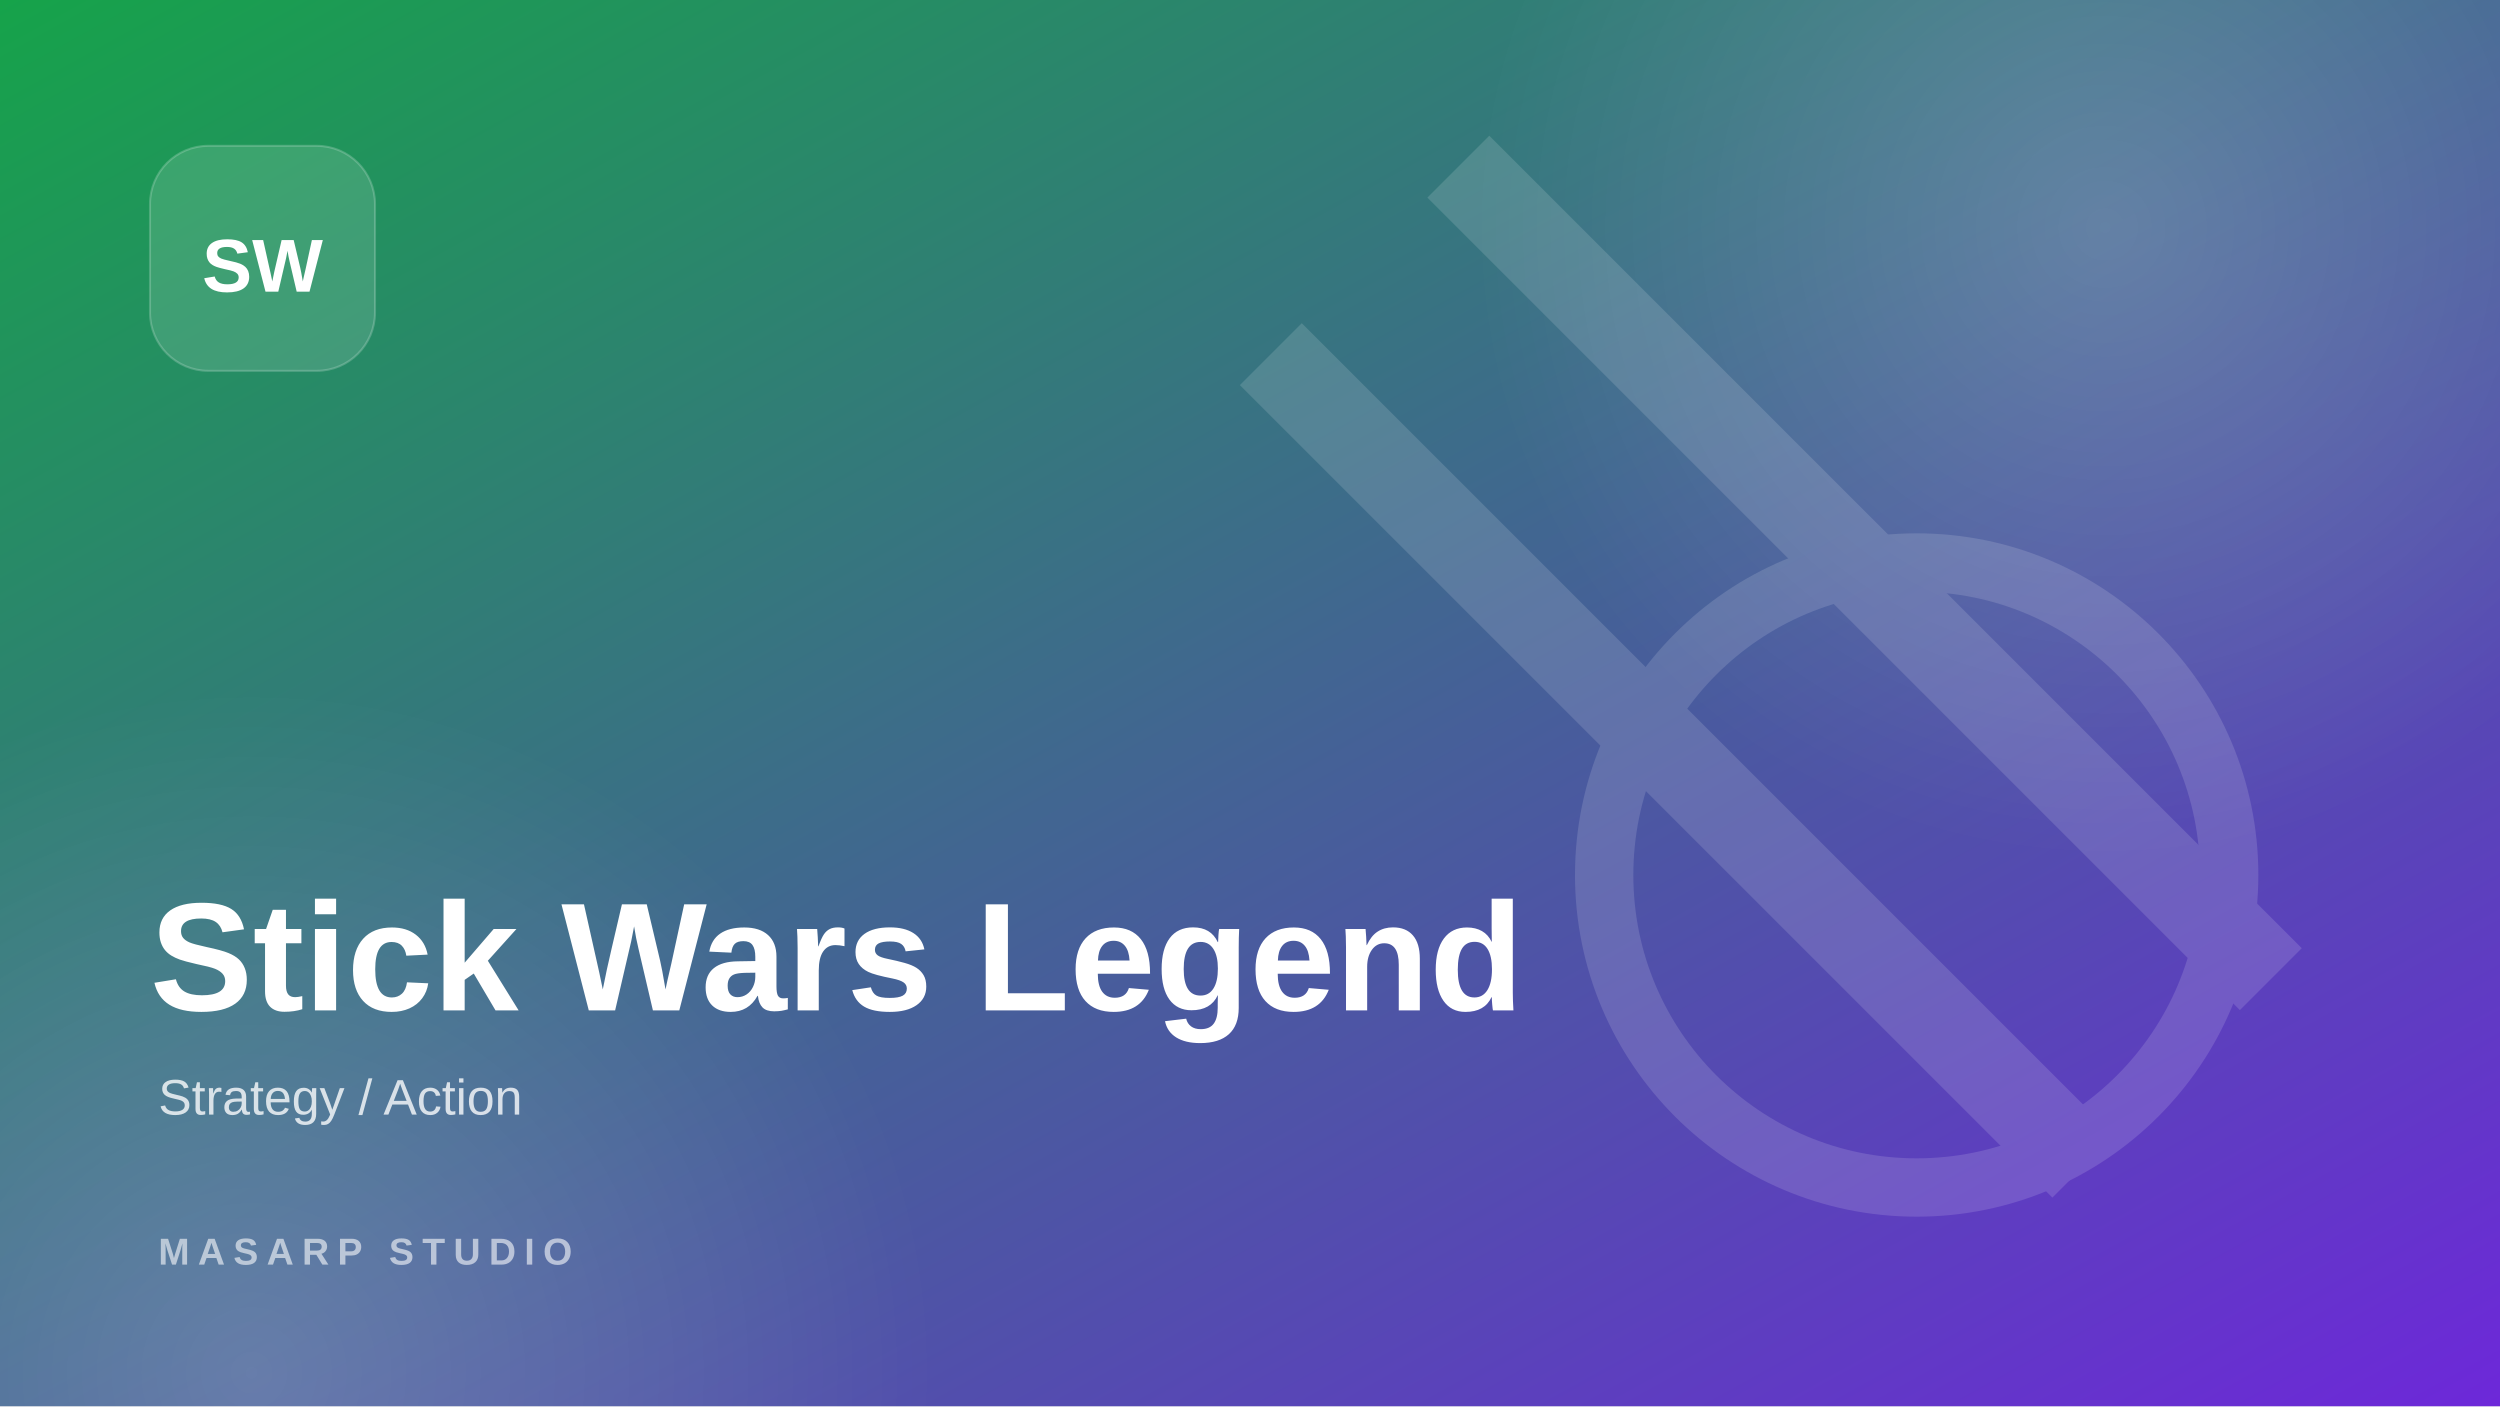
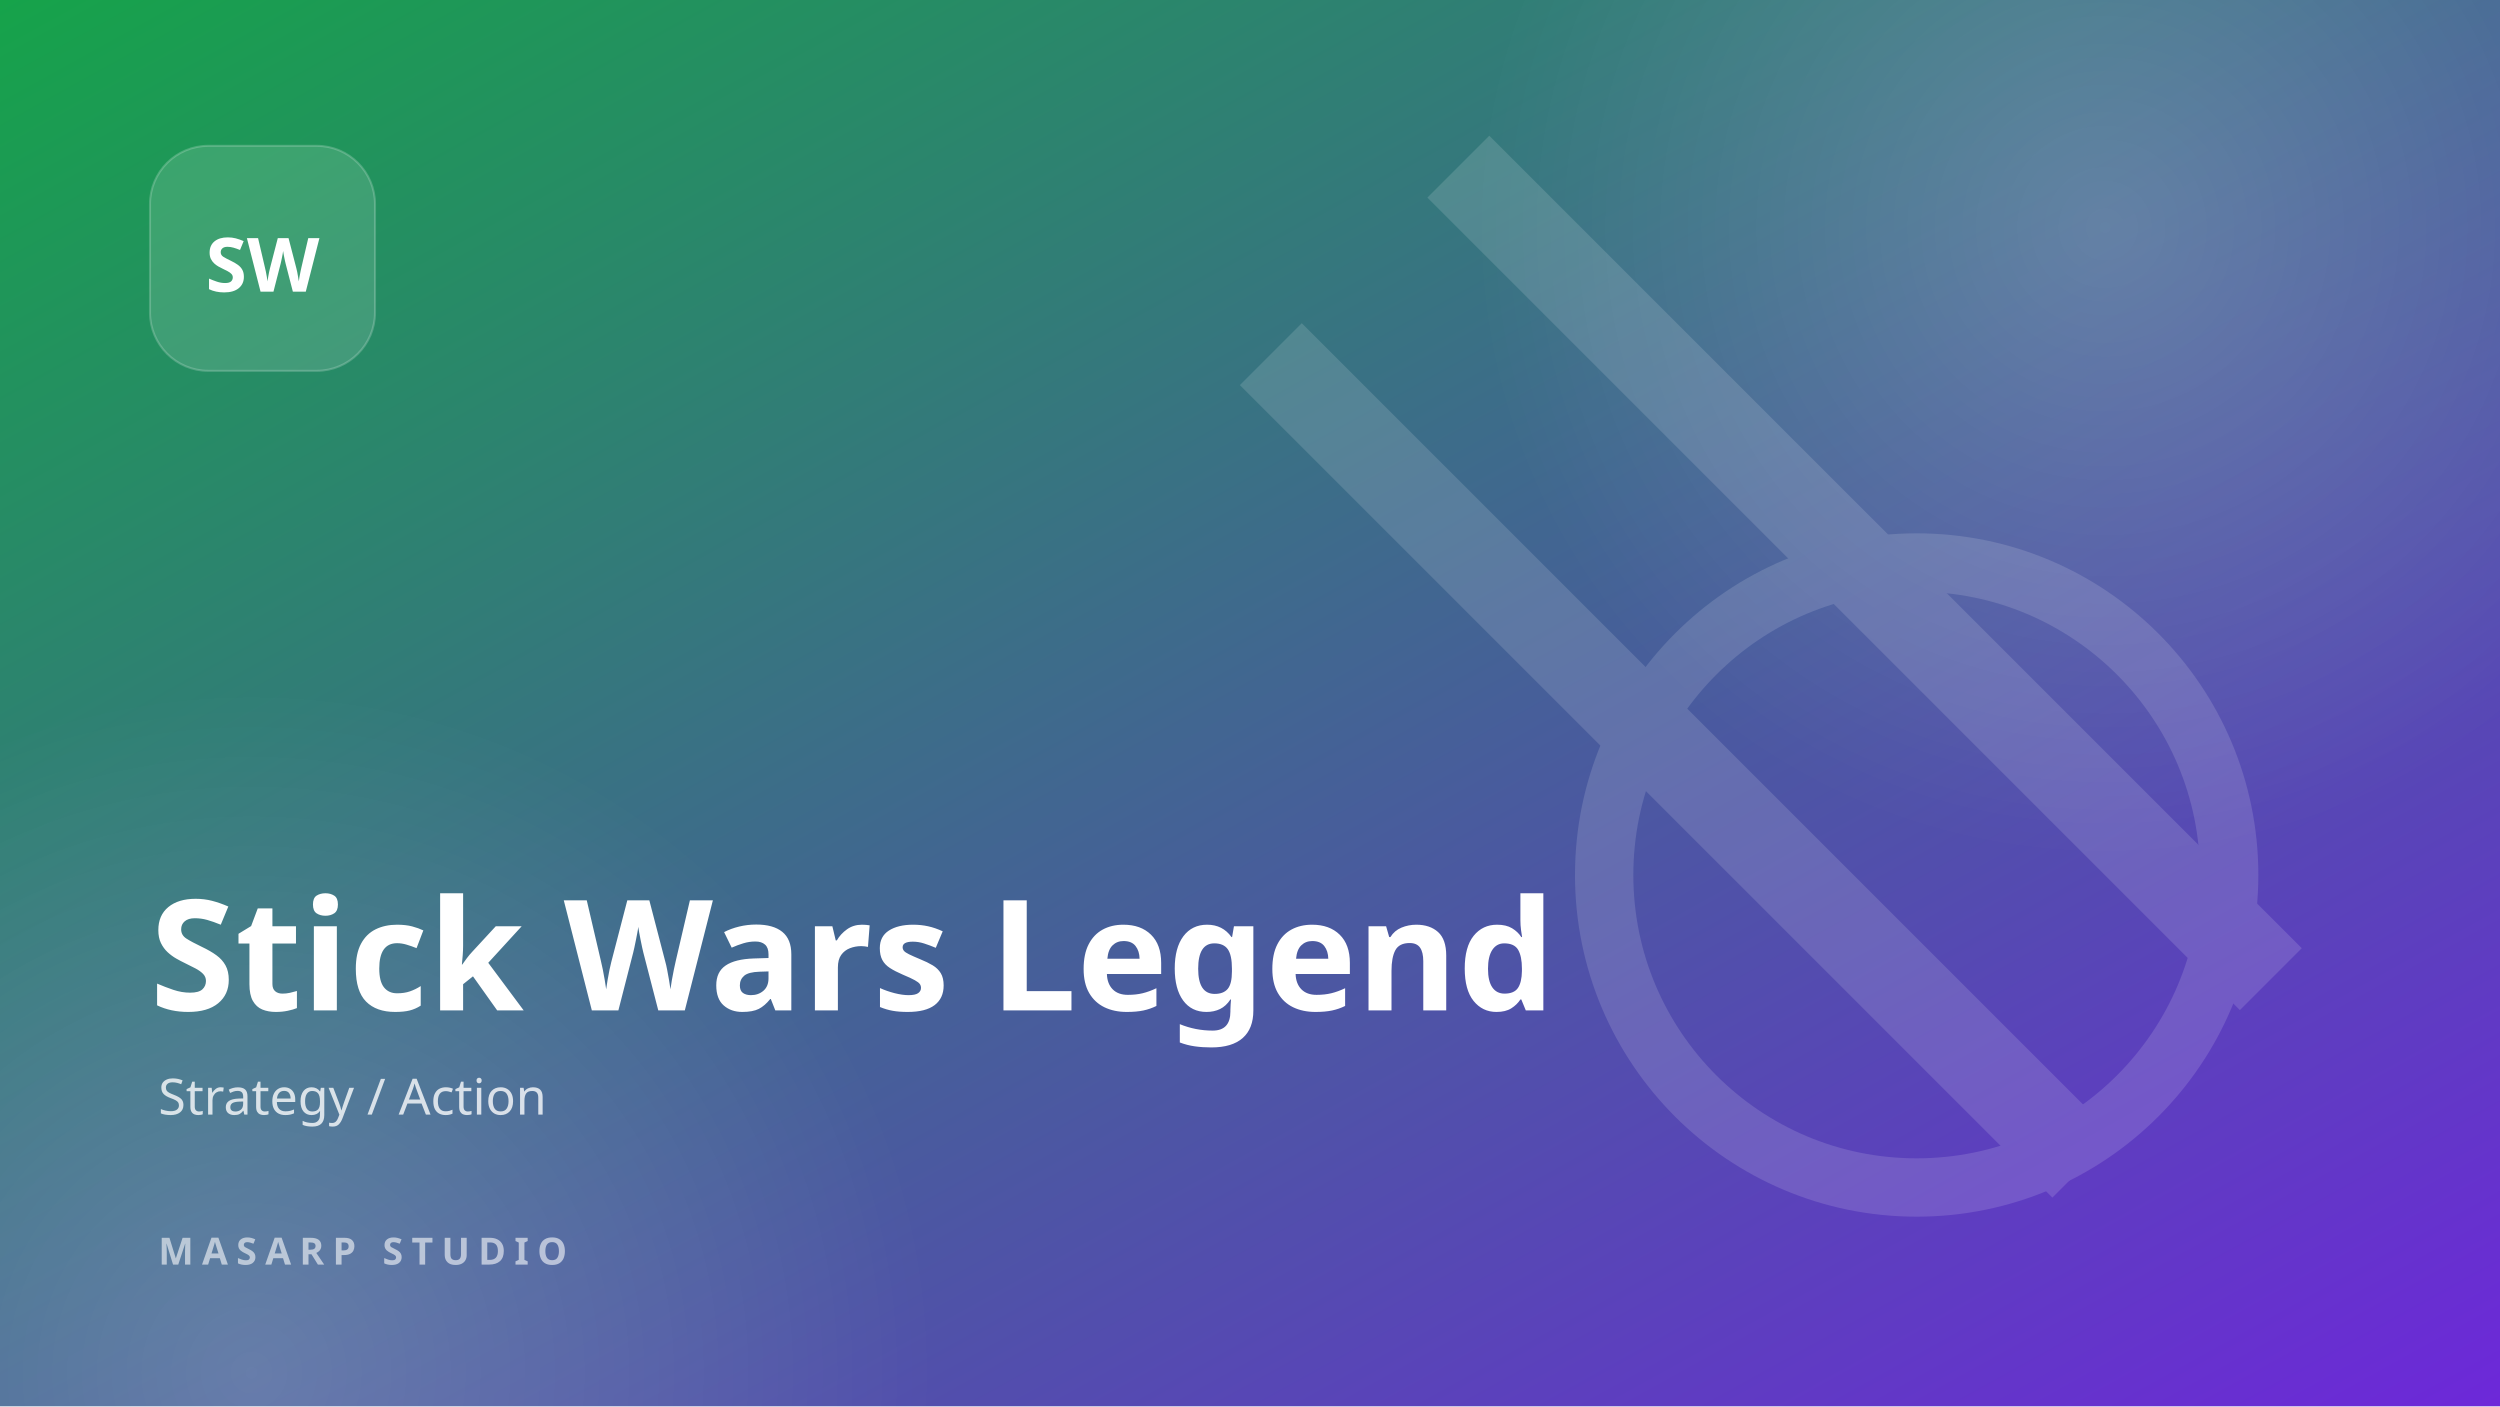
<svg xmlns="http://www.w3.org/2000/svg" viewBox="0 0 1200 675" role="img" aria-label="Stick Wars Legend cover fallback">
  <defs>
    <linearGradient id="g" x1="0" y1="0" x2="1" y2="1">
      <stop stop-color="#16a34a" />
      <stop offset="1" stop-color="#6d28d9" />
    </linearGradient>
    <radialGradient id="r">
      <stop stop-color="#fff" stop-opacity=".18" />
      <stop offset="1" stop-color="#fff" stop-opacity="0" />
    </radialGradient>
  </defs>
  <rect width="1200" height="675" fill="url(#g)" />
  <circle cx="1010" cy="110" r="300" fill="url(#r)" />
  <circle cx="120" cy="660" r="330" fill="url(#r)" />
  <g opacity=".14" stroke="#fff" fill="none">
    <path d="M700 80l390 390M610 170l390 390" stroke-width="42" />
    <circle cx="920" cy="420" r="150" stroke-width="28" />
  </g>
  <rect x="72" y="70" width="108" height="108" rx="28" fill="#fff" fill-opacity=".13" stroke="#fff" stroke-opacity=".2" />
-   <text x="126" y="140" text-anchor="middle" font-family="Arial,sans-serif" font-size="36" font-weight="900" fill="#fff">SW</text>
-   <text x="72" y="485" font-family="Arial,sans-serif" font-size="74" font-weight="900" fill="#fff">Stick Wars Legend</text>
-   <text x="76" y="535" font-family="Arial,sans-serif" font-size="24" fill="#fff" fill-opacity=".78">Strategy / Action</text>
-   <text x="76" y="607" font-family="Arial,sans-serif" font-size="18" font-weight="700" letter-spacing="4" fill="#fff" fill-opacity=".58">MASARP STUDIO</text>
+   <text x="126" y="140" text-anchor="middle" font-family="sans-serif" font-size="36" font-weight="900" fill="#fff">SW</text>
+   <text x="72" y="485" font-family="sans-serif" font-size="74" font-weight="900" fill="#fff">Stick Wars Legend</text>
+   <text x="76" y="535" font-family="sans-serif" font-size="24" fill="#fff" fill-opacity=".78">Strategy / Action</text>
+   <text x="76" y="607" font-family="sans-serif" font-size="18" font-weight="700" letter-spacing="4" fill="#fff" fill-opacity=".58">MASARP STUDIO</text>
</svg>
